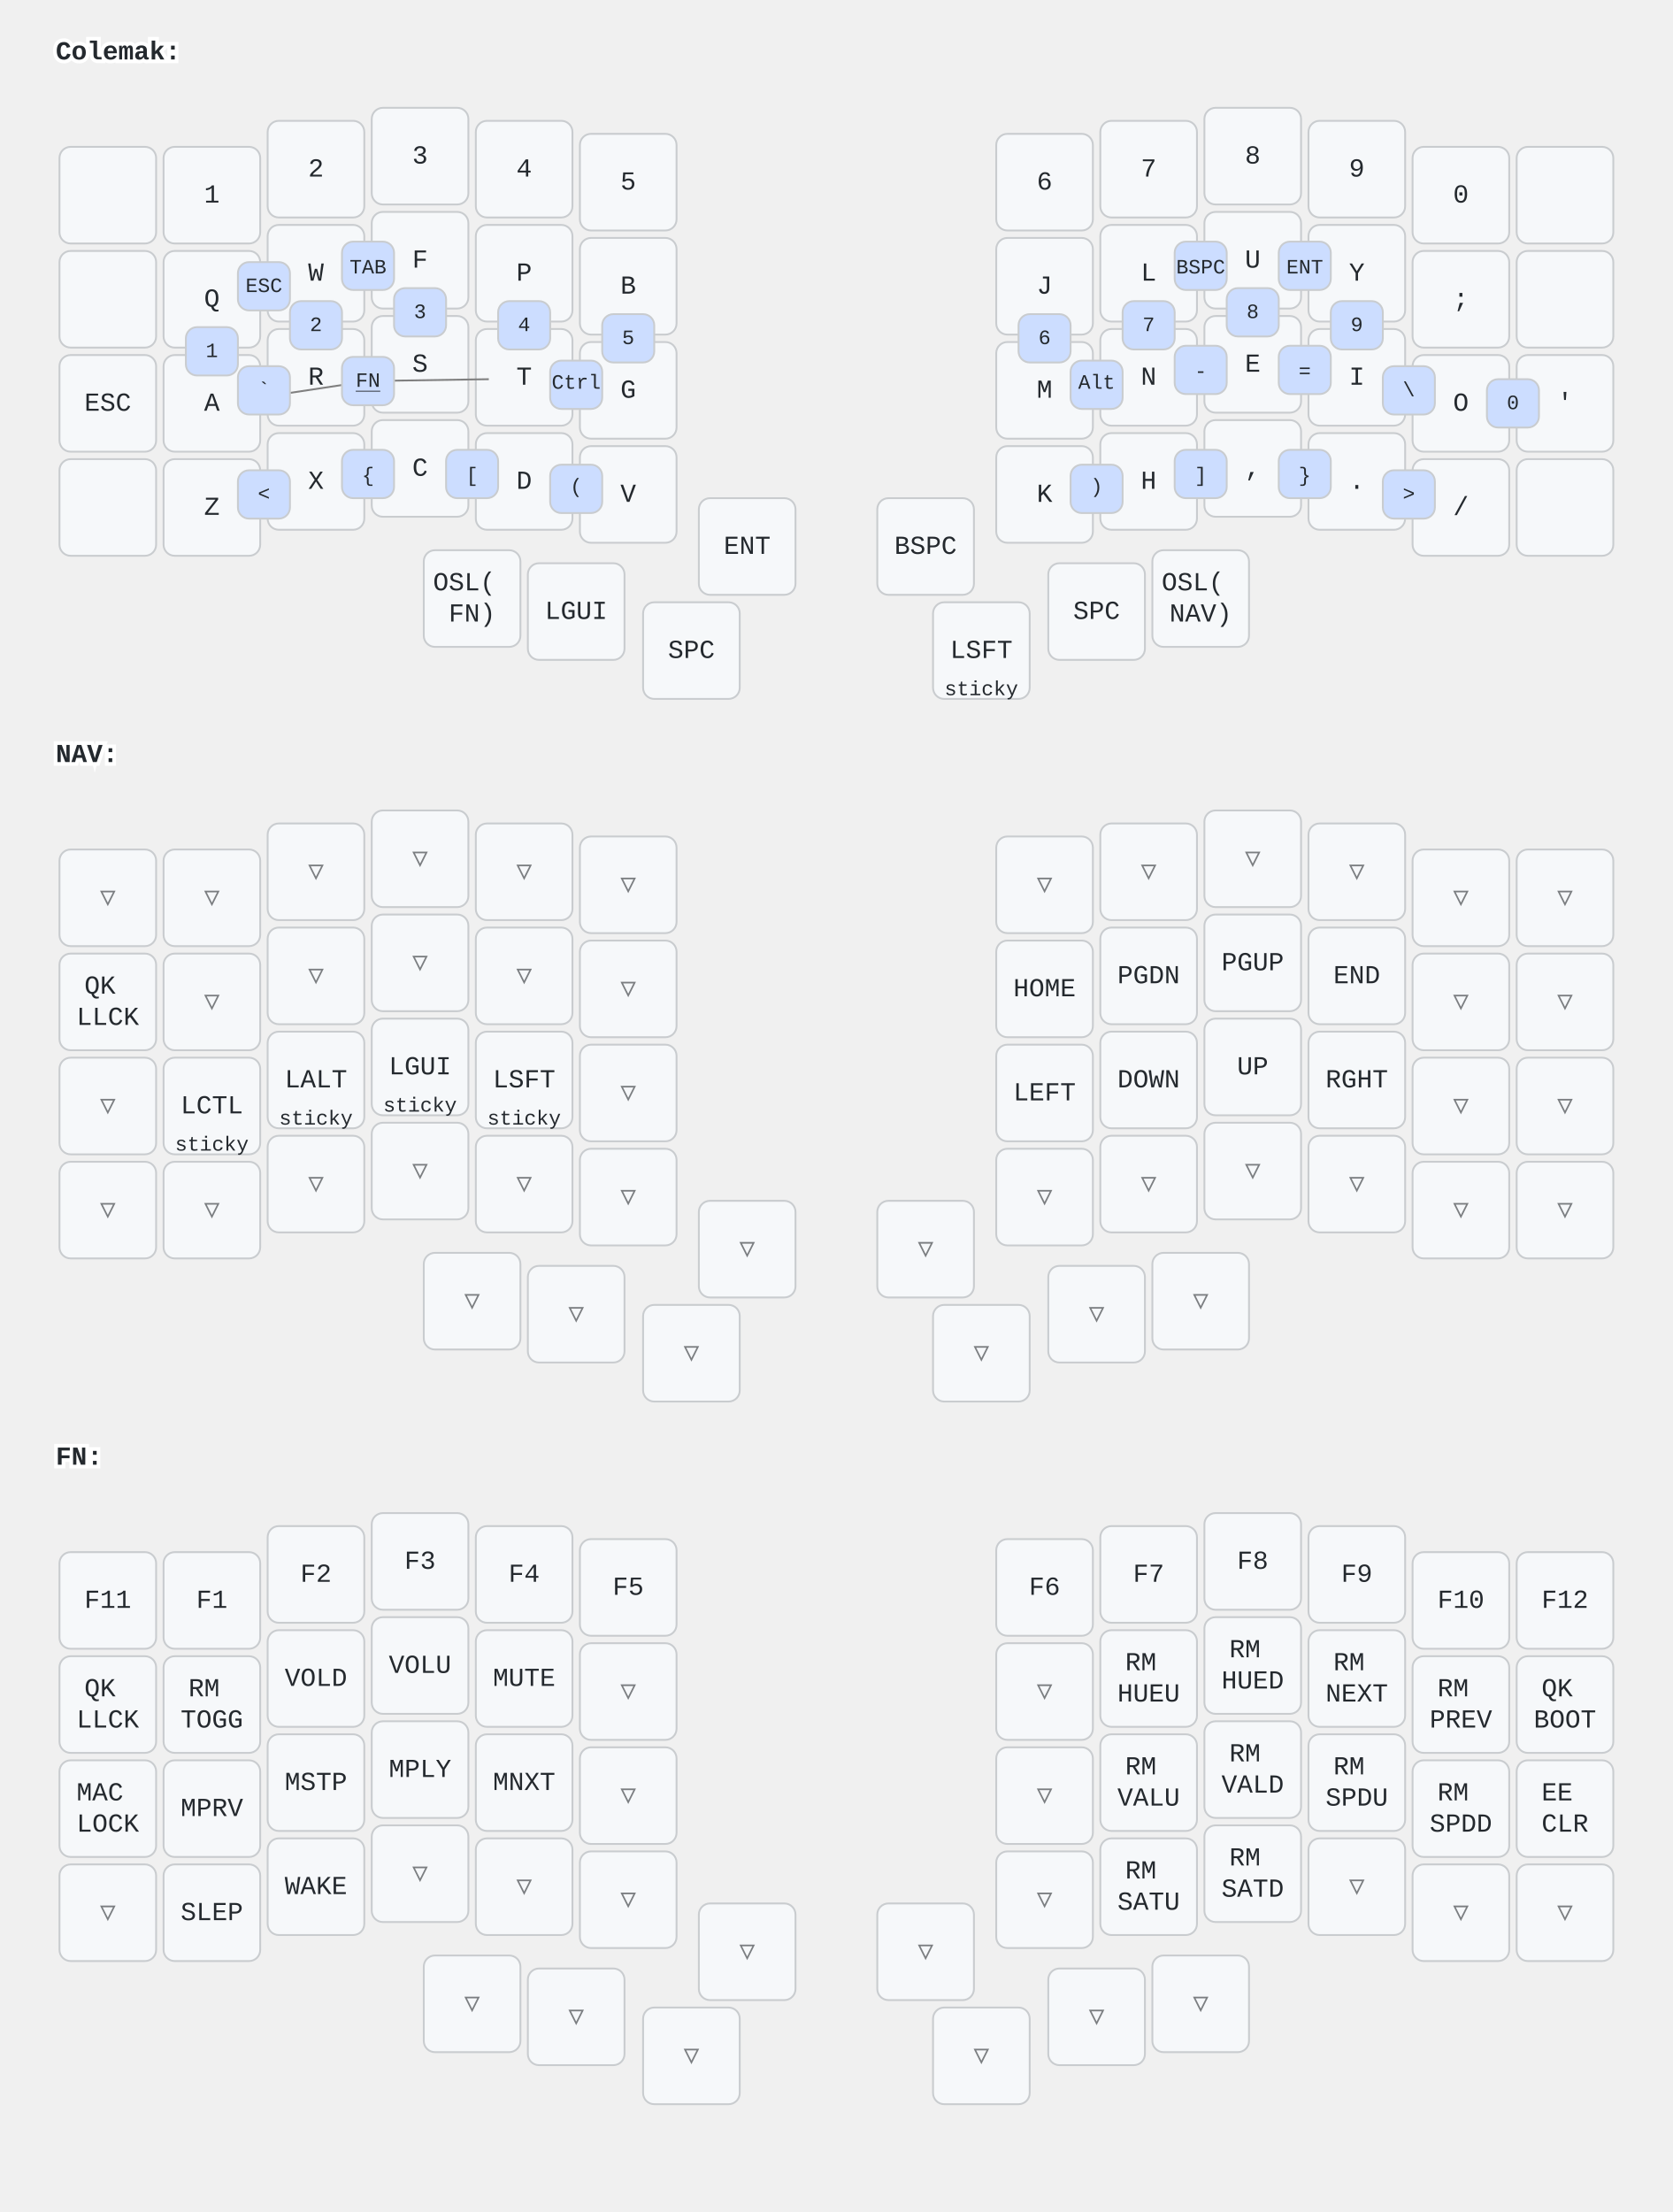
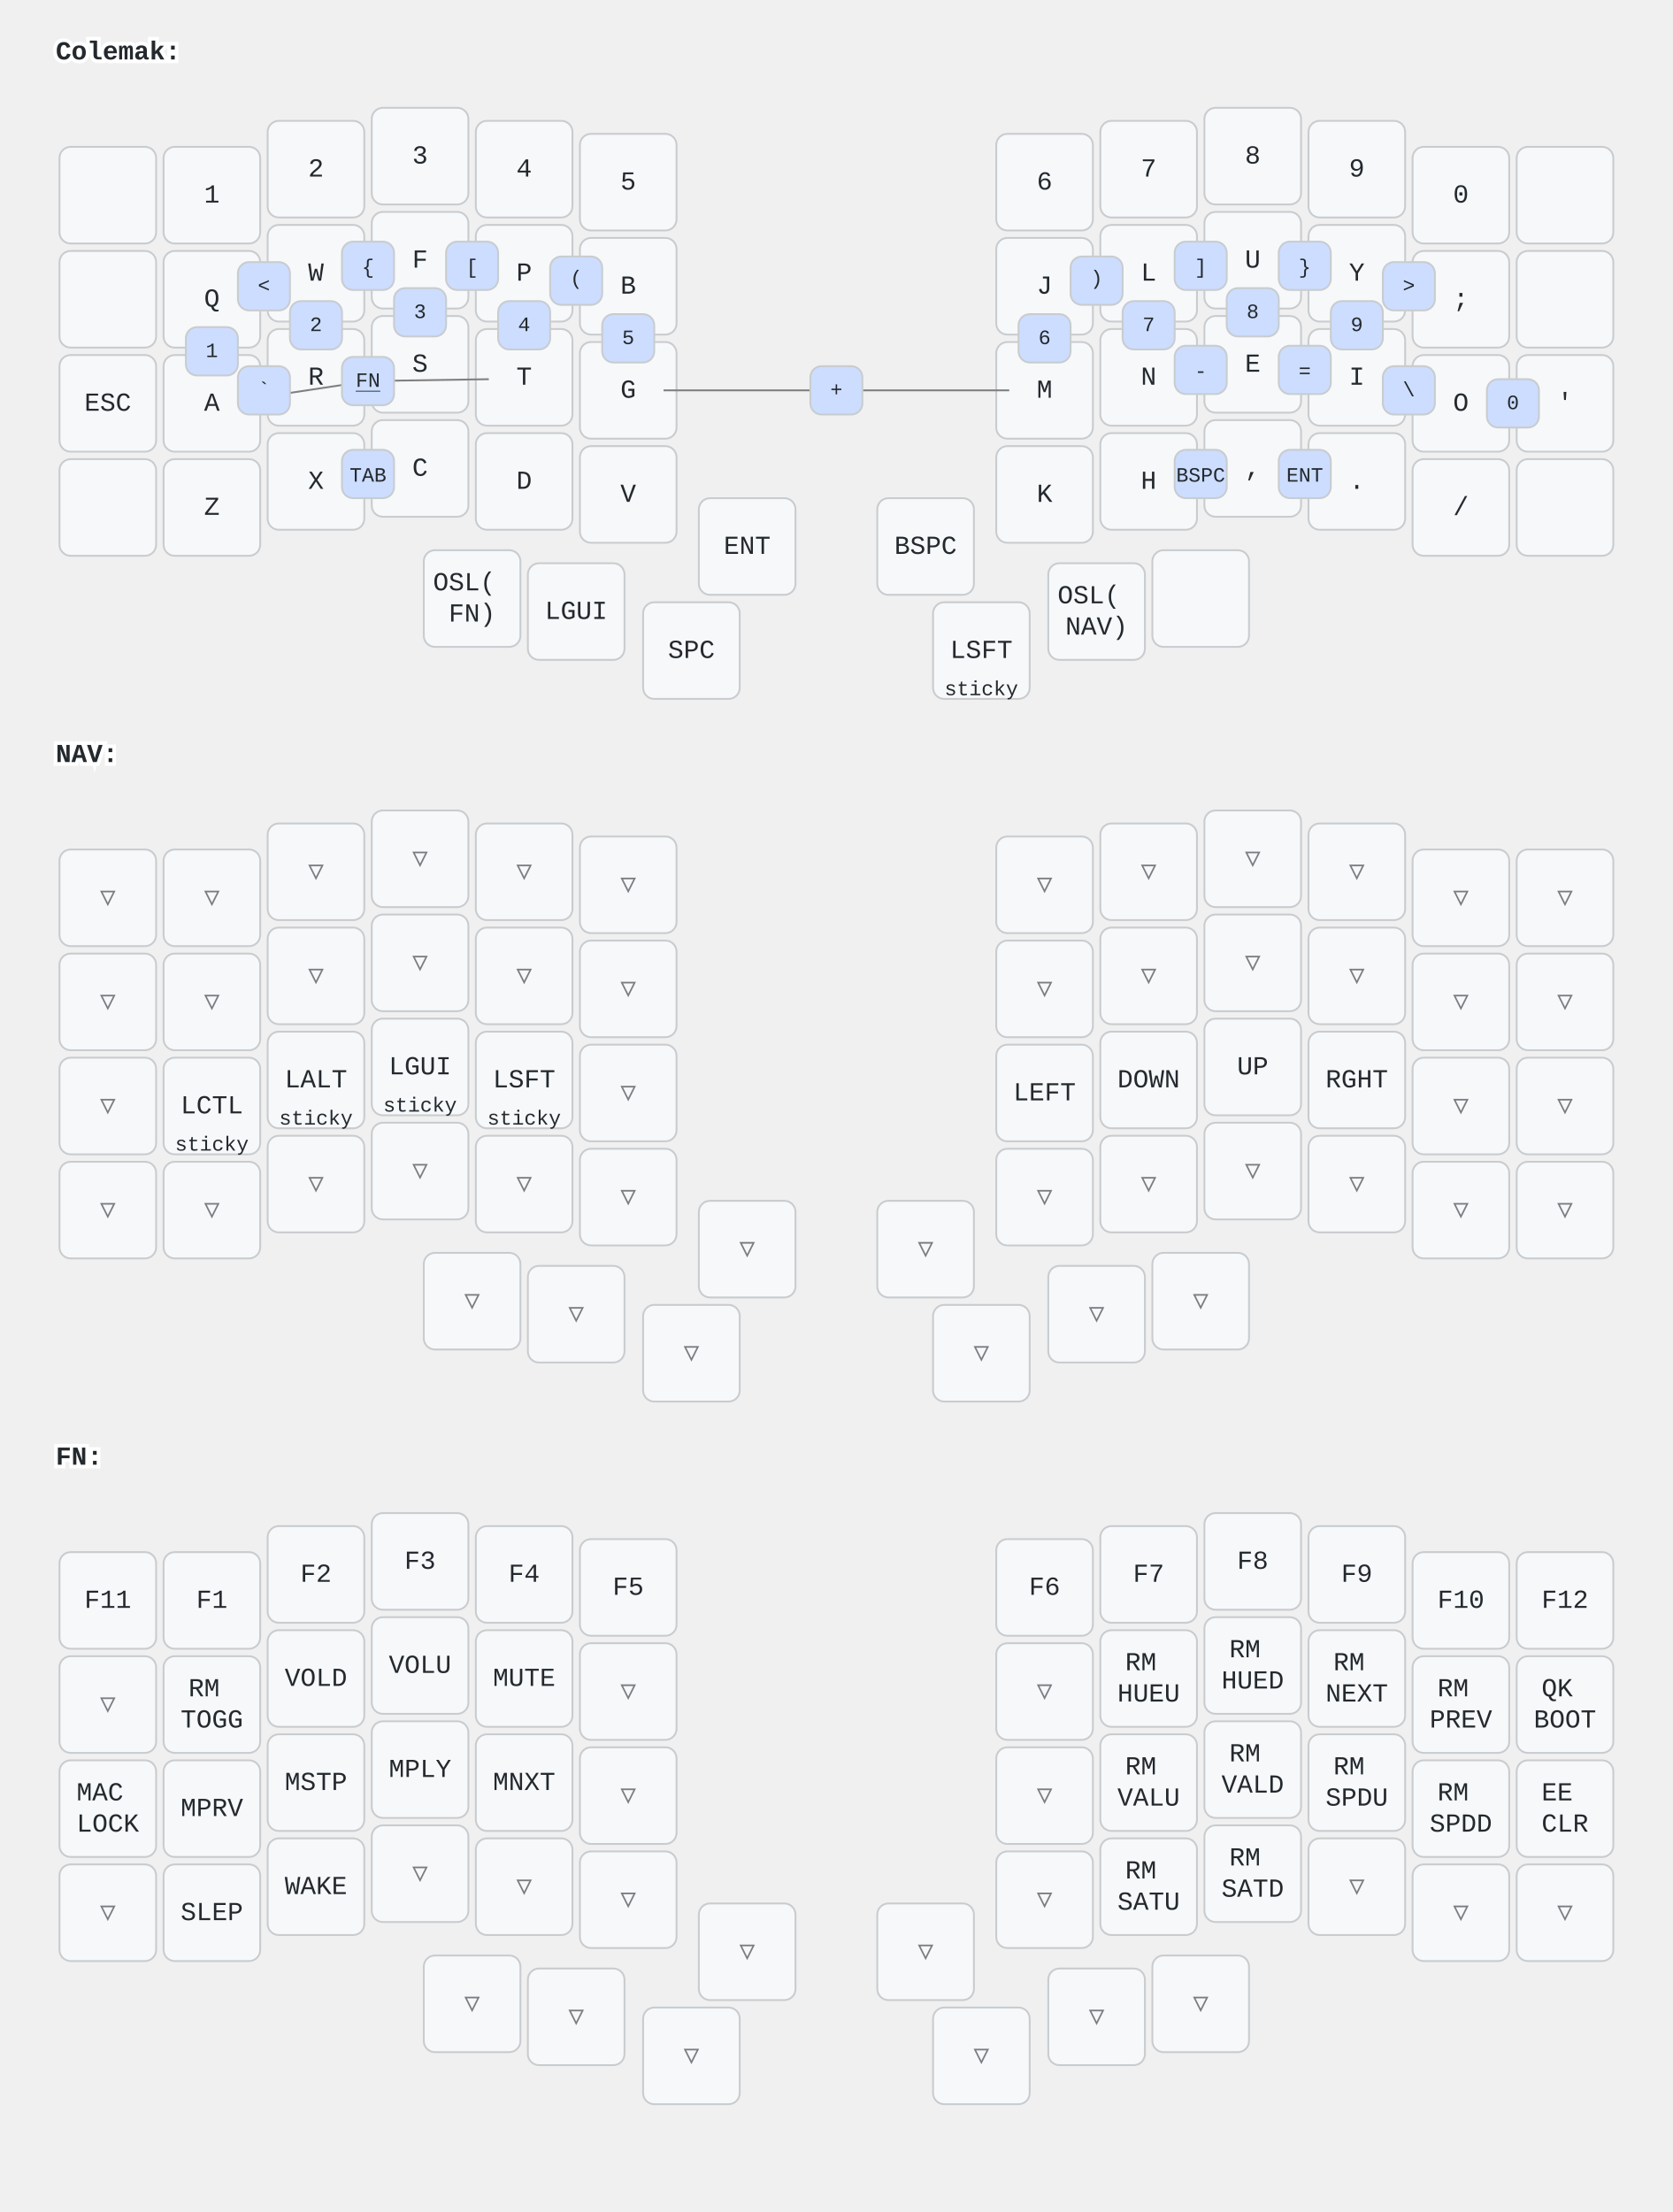
<svg xmlns="http://www.w3.org/2000/svg" width="900" height="1190" viewBox="0 0 900 1190" class="keymap">
  <style>/* inherit to force styles through use tags */
svg path {
    fill: inherit;
}

/* font and background color specifications */
svg.keymap {
    font-family: SFMono-Regular,Consolas,Liberation Mono,Menlo,monospace;
    font-size: 14px;
    font-kerning: normal;
    text-rendering: optimizeLegibility;
    fill: #24292e;
}

/* default key styling */
rect.key {
    fill: #f6f8fa;
}

rect.key, rect.combo {
    stroke: #c9cccf;
    stroke-width: 1;
}

/* default key side styling, only used is draw_key_sides is set */
rect.side {
    filter: brightness(90%);
}

/* color accent for combo boxes */
rect.combo, rect.combo-separate {
    fill: #cdf;
}

/* color accent for held keys */
rect.held, rect.combo.held {
    fill: #fdd;
}

/* color accent for ghost (optional) keys */
rect.ghost, rect.combo.ghost {
    stroke-dasharray: 4, 4;
    stroke-width: 2;
}

text {
    text-anchor: middle;
    dominant-baseline: middle;
}

/* styling for layer labels */
text.label {
    font-weight: bold;
    text-anchor: start;
    stroke: white;
    stroke-width: 4;
    paint-order: stroke;
}

/* styling for optional footer */
text.footer {
    text-anchor: end;
    dominant-baseline: auto;
    stroke: white;
    stroke-width: 4;
    paint-order: stroke;
}

/* styling for combo tap, and key non-tap label text */
text.combo, text.hold, text.shifted, text.left, text.right, text.tl, text.tr, text.bl, text.br {
    font-size: 11px;
}

text.hold, text.bl, text.br {
    text-anchor: middle;
    dominant-baseline: auto;
}

text.shifted, text.tl, text.tr {
    text-anchor: middle;
    dominant-baseline: hanging;
}

text.left, text.tl, text.bl {
    text-anchor: start;
}

text.right, text.tr, text.br {
    text-anchor: end;
}

text.layer-activator {
    text-decoration: underline;
}

/* styling for hold/shifted label text in combo box */
text.combo.hold, text.combo.shifted, text.combo.left, text.combo.right {
    font-size: 8px;
}

/* lighter symbol for transparent keys */
text.trans {
    fill: #7b7e81;
}

/* styling for combo dendrons */
path.combo {
    stroke-width: 1;
    stroke: gray;
    fill: none;
}

/* Start Tabler Icons Cleanup */
/* cannot use height/width with glyphs */
.icon-tabler &gt; path {
    fill: inherit;
    stroke: inherit;
    stroke-width: 2;
}
/* hide tabler's default box */
.icon-tabler &gt; path[stroke="none"][fill="none"] {
    visibility: hidden;
}
/* End Tabler Icons Cleanup */
</style>
  <g transform="translate(30, 0)" class="layer-Colemak">
    <text x="0" y="28" class="label" id="Colemak">Colemak:</text>
    <g transform="translate(0, 56)">
      <g transform="translate(28, 49)" class="key keypos-0">
        <rect rx="6" ry="6" x="-26" y="-26" width="52" height="52" class="key" />
      </g>
      <g transform="translate(84, 49)" class="key keypos-1">
        <rect rx="6" ry="6" x="-26" y="-26" width="52" height="52" class="key" />
        <text x="0" y="0" class="key tap">1</text>
      </g>
      <g transform="translate(140, 35)" class="key keypos-2">
        <rect rx="6" ry="6" x="-26" y="-26" width="52" height="52" class="key" />
        <text x="0" y="0" class="key tap">2</text>
      </g>
      <g transform="translate(196, 28)" class="key keypos-3">
        <rect rx="6" ry="6" x="-26" y="-26" width="52" height="52" class="key" />
        <text x="0" y="0" class="key tap">3</text>
      </g>
      <g transform="translate(252, 35)" class="key keypos-4">
        <rect rx="6" ry="6" x="-26" y="-26" width="52" height="52" class="key" />
        <text x="0" y="0" class="key tap">4</text>
      </g>
      <g transform="translate(308, 42)" class="key keypos-5">
        <rect rx="6" ry="6" x="-26" y="-26" width="52" height="52" class="key" />
        <text x="0" y="0" class="key tap">5</text>
      </g>
      <g transform="translate(532, 42)" class="key keypos-6">
        <rect rx="6" ry="6" x="-26" y="-26" width="52" height="52" class="key" />
        <text x="0" y="0" class="key tap">6</text>
      </g>
      <g transform="translate(588, 35)" class="key keypos-7">
        <rect rx="6" ry="6" x="-26" y="-26" width="52" height="52" class="key" />
        <text x="0" y="0" class="key tap">7</text>
      </g>
      <g transform="translate(644, 28)" class="key keypos-8">
        <rect rx="6" ry="6" x="-26" y="-26" width="52" height="52" class="key" />
        <text x="0" y="0" class="key tap">8</text>
      </g>
      <g transform="translate(700, 35)" class="key keypos-9">
        <rect rx="6" ry="6" x="-26" y="-26" width="52" height="52" class="key" />
        <text x="0" y="0" class="key tap">9</text>
      </g>
      <g transform="translate(756, 49)" class="key keypos-10">
        <rect rx="6" ry="6" x="-26" y="-26" width="52" height="52" class="key" />
        <text x="0" y="0" class="key tap">0</text>
      </g>
      <g transform="translate(812, 49)" class="key keypos-11">
        <rect rx="6" ry="6" x="-26" y="-26" width="52" height="52" class="key" />
      </g>
      <g transform="translate(28, 105)" class="key keypos-12">
        <rect rx="6" ry="6" x="-26" y="-26" width="52" height="52" class="key" />
      </g>
      <g transform="translate(84, 105)" class="key keypos-13">
        <rect rx="6" ry="6" x="-26" y="-26" width="52" height="52" class="key" />
        <text x="0" y="0" class="key tap">Q</text>
      </g>
      <g transform="translate(140, 91)" class="key keypos-14">
        <rect rx="6" ry="6" x="-26" y="-26" width="52" height="52" class="key" />
        <text x="0" y="0" class="key tap">W</text>
      </g>
      <g transform="translate(196, 84)" class="key keypos-15">
        <rect rx="6" ry="6" x="-26" y="-26" width="52" height="52" class="key" />
        <text x="0" y="0" class="key tap">F</text>
      </g>
      <g transform="translate(252, 91)" class="key keypos-16">
        <rect rx="6" ry="6" x="-26" y="-26" width="52" height="52" class="key" />
        <text x="0" y="0" class="key tap">P</text>
      </g>
      <g transform="translate(308, 98)" class="key keypos-17">
        <rect rx="6" ry="6" x="-26" y="-26" width="52" height="52" class="key" />
        <text x="0" y="0" class="key tap">B</text>
      </g>
      <g transform="translate(532, 98)" class="key keypos-18">
        <rect rx="6" ry="6" x="-26" y="-26" width="52" height="52" class="key" />
        <text x="0" y="0" class="key tap">J</text>
      </g>
      <g transform="translate(588, 91)" class="key keypos-19">
        <rect rx="6" ry="6" x="-26" y="-26" width="52" height="52" class="key" />
        <text x="0" y="0" class="key tap">L</text>
      </g>
      <g transform="translate(644, 84)" class="key keypos-20">
        <rect rx="6" ry="6" x="-26" y="-26" width="52" height="52" class="key" />
        <text x="0" y="0" class="key tap">U</text>
      </g>
      <g transform="translate(700, 91)" class="key keypos-21">
        <rect rx="6" ry="6" x="-26" y="-26" width="52" height="52" class="key" />
        <text x="0" y="0" class="key tap">Y</text>
      </g>
      <g transform="translate(756, 105)" class="key keypos-22">
        <rect rx="6" ry="6" x="-26" y="-26" width="52" height="52" class="key" />
        <text x="0" y="0" class="key tap">;</text>
      </g>
      <g transform="translate(812, 105)" class="key keypos-23">
        <rect rx="6" ry="6" x="-26" y="-26" width="52" height="52" class="key" />
      </g>
      <g transform="translate(28, 161)" class="key keypos-24">
        <rect rx="6" ry="6" x="-26" y="-26" width="52" height="52" class="key" />
        <text x="0" y="0" class="key tap">ESC</text>
      </g>
      <g transform="translate(84, 161)" class="key keypos-25">
        <rect rx="6" ry="6" x="-26" y="-26" width="52" height="52" class="key" />
        <text x="0" y="0" class="key tap">A</text>
      </g>
      <g transform="translate(140, 147)" class="key keypos-26">
        <rect rx="6" ry="6" x="-26" y="-26" width="52" height="52" class="key" />
        <text x="0" y="0" class="key tap">R</text>
      </g>
      <g transform="translate(196, 140)" class="key keypos-27">
        <rect rx="6" ry="6" x="-26" y="-26" width="52" height="52" class="key" />
        <text x="0" y="0" class="key tap">S</text>
      </g>
      <g transform="translate(252, 147)" class="key keypos-28">
        <rect rx="6" ry="6" x="-26" y="-26" width="52" height="52" class="key" />
        <text x="0" y="0" class="key tap">T</text>
      </g>
      <g transform="translate(308, 154)" class="key keypos-29">
        <rect rx="6" ry="6" x="-26" y="-26" width="52" height="52" class="key" />
        <text x="0" y="0" class="key tap">G</text>
      </g>
      <g transform="translate(532, 154)" class="key keypos-30">
        <rect rx="6" ry="6" x="-26" y="-26" width="52" height="52" class="key" />
        <text x="0" y="0" class="key tap">M</text>
      </g>
      <g transform="translate(588, 147)" class="key keypos-31">
        <rect rx="6" ry="6" x="-26" y="-26" width="52" height="52" class="key" />
        <text x="0" y="0" class="key tap">N</text>
      </g>
      <g transform="translate(644, 140)" class="key keypos-32">
        <rect rx="6" ry="6" x="-26" y="-26" width="52" height="52" class="key" />
        <text x="0" y="0" class="key tap">E</text>
      </g>
      <g transform="translate(700, 147)" class="key keypos-33">
        <rect rx="6" ry="6" x="-26" y="-26" width="52" height="52" class="key" />
        <text x="0" y="0" class="key tap">I</text>
      </g>
      <g transform="translate(756, 161)" class="key keypos-34">
        <rect rx="6" ry="6" x="-26" y="-26" width="52" height="52" class="key" />
        <text x="0" y="0" class="key tap">O</text>
      </g>
      <g transform="translate(812, 161)" class="key keypos-35">
        <rect rx="6" ry="6" x="-26" y="-26" width="52" height="52" class="key" />
        <text x="0" y="0" class="key tap">'</text>
      </g>
      <g transform="translate(28, 217)" class="key keypos-36">
        <rect rx="6" ry="6" x="-26" y="-26" width="52" height="52" class="key" />
      </g>
      <g transform="translate(84, 217)" class="key keypos-37">
        <rect rx="6" ry="6" x="-26" y="-26" width="52" height="52" class="key" />
        <text x="0" y="0" class="key tap">Z</text>
      </g>
      <g transform="translate(140, 203)" class="key keypos-38">
        <rect rx="6" ry="6" x="-26" y="-26" width="52" height="52" class="key" />
        <text x="0" y="0" class="key tap">X</text>
      </g>
      <g transform="translate(196, 196)" class="key keypos-39">
        <rect rx="6" ry="6" x="-26" y="-26" width="52" height="52" class="key" />
        <text x="0" y="0" class="key tap">C</text>
      </g>
      <g transform="translate(252, 203)" class="key keypos-40">
        <rect rx="6" ry="6" x="-26" y="-26" width="52" height="52" class="key" />
        <text x="0" y="0" class="key tap">D</text>
      </g>
      <g transform="translate(308, 210)" class="key keypos-41">
        <rect rx="6" ry="6" x="-26" y="-26" width="52" height="52" class="key" />
        <text x="0" y="0" class="key tap">V</text>
      </g>
      <g transform="translate(372, 238)" class="key keypos-42">
        <rect rx="6" ry="6" x="-26" y="-26" width="52" height="52" class="key" />
        <text x="0" y="0" class="key tap">ENT</text>
      </g>
      <g transform="translate(468, 238)" class="key keypos-43">
        <rect rx="6" ry="6" x="-26" y="-26" width="52" height="52" class="key" />
        <text x="0" y="0" class="key tap">BSPC</text>
      </g>
      <g transform="translate(532, 210)" class="key keypos-44">
        <rect rx="6" ry="6" x="-26" y="-26" width="52" height="52" class="key" />
        <text x="0" y="0" class="key tap">K</text>
      </g>
      <g transform="translate(588, 203)" class="key keypos-45">
        <rect rx="6" ry="6" x="-26" y="-26" width="52" height="52" class="key" />
        <text x="0" y="0" class="key tap">H</text>
      </g>
      <g transform="translate(644, 196)" class="key keypos-46">
        <rect rx="6" ry="6" x="-26" y="-26" width="52" height="52" class="key" />
        <text x="0" y="0" class="key tap">,</text>
      </g>
      <g transform="translate(700, 203)" class="key keypos-47">
        <rect rx="6" ry="6" x="-26" y="-26" width="52" height="52" class="key" />
        <text x="0" y="0" class="key tap">.</text>
      </g>
      <g transform="translate(756, 217)" class="key keypos-48">
        <rect rx="6" ry="6" x="-26" y="-26" width="52" height="52" class="key" />
        <text x="0" y="0" class="key tap">/</text>
      </g>
      <g transform="translate(812, 217)" class="key keypos-49">
        <rect rx="6" ry="6" x="-26" y="-26" width="52" height="52" class="key" />
      </g>
      <g transform="translate(224, 266)" class="key keypos-50">
        <rect rx="6" ry="6" x="-26" y="-26" width="52" height="52" class="key" />
        <text x="0" y="0" class="key tap">
          <tspan x="0" dy="-0.6em">OSL(</tspan>
          <tspan x="0" dy="1.2em">FN)</tspan>
        </text>
      </g>
      <g transform="translate(280, 273)" class="key keypos-51">
        <rect rx="6" ry="6" x="-26" y="-26" width="52" height="52" class="key" />
        <text x="0" y="0" class="key tap">LGUI</text>
      </g>
      <g transform="translate(342, 294)" class="key keypos-52">
        <rect rx="6" ry="6" x="-26" y="-26" width="52" height="52" class="key" />
        <text x="0" y="0" class="key tap">SPC</text>
      </g>
      <g transform="translate(498, 294)" class="key keypos-53">
        <rect rx="6" ry="6" x="-26" y="-26" width="52" height="52" class="key" />
        <text x="0" y="0" class="key tap">LSFT</text>
        <text x="0" y="24" class="key hold">sticky</text>
      </g>
      <g transform="translate(560, 273)" class="key keypos-54">
        <rect rx="6" ry="6" x="-26" y="-26" width="52" height="52" class="key" />
-         <text x="0" y="0" class="key tap">SPC</text>
-       </g>
-       <g transform="translate(616, 266)" class="key keypos-55">
-         <rect rx="6" ry="6" x="-26" y="-26" width="52" height="52" class="key" />
        <text x="0" y="0" class="key tap">
          <tspan x="0" dy="-0.6em">OSL(</tspan>
          <tspan x="0" dy="1.2em">NAV)</tspan>
        </text>
      </g>
+       <g transform="translate(616, 266)" class="key keypos-55">
+         <rect rx="6" ry="6" x="-26" y="-26" width="52" height="52" class="key" />
+       </g>
      <g class="combo combopos-0">
-         <rect rx="6" ry="6" x="154" y="74" width="28" height="26" class="combo" />
-         <text x="168" y="88" class="combo tap">TAB</text>
+         <rect rx="6" ry="6" x="602" y="186" width="28" height="26" class="combo" />
+         <text x="616" y="200" class="combo tap">BSPC</text>
      </g>
      <g class="combo combopos-1">
-         <rect rx="6" ry="6" x="658" y="74" width="28" height="26" class="combo" />
-         <text x="672" y="88" class="combo tap">ENT</text>
+         <rect rx="6" ry="6" x="658" y="186" width="28" height="26" class="combo" />
+         <text x="672" y="200" class="combo tap">ENT</text>
      </g>
      <g class="combo combopos-2">
-         <rect rx="6" ry="6" x="98" y="85" width="28" height="26" class="combo" />
-         <text x="112" y="98" class="combo tap">ESC</text>
+         <rect rx="6" ry="6" x="154" y="186" width="28" height="26" class="combo" />
+         <text x="168" y="200" class="combo tap">TAB</text>
      </g>
      <g class="combo combopos-3">
-         <rect rx="6" ry="6" x="602" y="74" width="28" height="26" class="combo" />
-         <text x="616" y="88" class="combo tap">BSPC</text>
-       </g>
-       <g class="combo combopos-4">
        <path d="M168,149 l-66,10" class="combo" />
        <path d="M168,149 l65,-1" class="combo" />
        <rect rx="6" ry="6" x="154" y="136" width="28" height="26" class="combo" />
        <a href="#FN">
          <text x="168" y="149" class="combo tap layer-activator">FN</text>
        </a>
      </g>
-       <g class="combo combopos-5">
-         <rect rx="6" ry="6" x="266" y="138" width="28" height="26" class="combo" />
-         <text x="280" y="150" class="combo tap">Ctrl</text>
-       </g>
-       <g class="combo combopos-6">
-         <rect rx="6" ry="6" x="546" y="138" width="28" height="26" class="combo" />
-         <text x="560" y="150" class="combo tap">Alt</text>
-       </g>
-       <g class="combo combopos-7">
+       <g class="combo combopos-4">
        <rect rx="6" ry="6" x="70" y="120" width="28" height="26" class="combo" />
        <text x="84" y="133" class="combo tap">1</text>
      </g>
-       <g class="combo combopos-8">
+       <g class="combo combopos-5">
        <rect rx="6" ry="6" x="126" y="106" width="28" height="26" class="combo" />
        <text x="140" y="119" class="combo tap">2</text>
      </g>
-       <g class="combo combopos-9">
+       <g class="combo combopos-6">
        <rect rx="6" ry="6" x="182" y="99" width="28" height="26" class="combo" />
        <text x="196" y="112" class="combo tap">3</text>
      </g>
-       <g class="combo combopos-10">
+       <g class="combo combopos-7">
        <rect rx="6" ry="6" x="238" y="106" width="28" height="26" class="combo" />
        <text x="252" y="119" class="combo tap">4</text>
      </g>
-       <g class="combo combopos-11">
+       <g class="combo combopos-8">
        <rect rx="6" ry="6" x="294" y="113" width="28" height="26" class="combo" />
        <text x="308" y="126" class="combo tap">5</text>
      </g>
-       <g class="combo combopos-12">
+       <g class="combo combopos-9">
        <rect rx="6" ry="6" x="518" y="113" width="28" height="26" class="combo" />
        <text x="532" y="126" class="combo tap">6</text>
      </g>
-       <g class="combo combopos-13">
+       <g class="combo combopos-10">
        <rect rx="6" ry="6" x="574" y="106" width="28" height="26" class="combo" />
        <text x="588" y="119" class="combo tap">7</text>
      </g>
-       <g class="combo combopos-14">
+       <g class="combo combopos-11">
        <rect rx="6" ry="6" x="630" y="99" width="28" height="26" class="combo" />
        <text x="644" y="112" class="combo tap">8</text>
      </g>
-       <g class="combo combopos-15">
+       <g class="combo combopos-12">
        <rect rx="6" ry="6" x="686" y="106" width="28" height="26" class="combo" />
        <text x="700" y="119" class="combo tap">9</text>
      </g>
-       <g class="combo combopos-16">
+       <g class="combo combopos-13">
        <rect rx="6" ry="6" x="770" y="148" width="28" height="26" class="combo" />
        <text x="784" y="161" class="combo tap">0</text>
      </g>
+       <g class="combo combopos-14">
+         <rect rx="6" ry="6" x="98" y="85" width="28" height="26" class="combo" />
+         <text x="112" y="98" class="combo tap">&lt;</text>
+       </g>
+       <g class="combo combopos-15">
+         <rect rx="6" ry="6" x="154" y="74" width="28" height="26" class="combo" />
+         <text x="168" y="88" class="combo tap">{</text>
+       </g>
+       <g class="combo combopos-16">
+         <rect rx="6" ry="6" x="210" y="74" width="28" height="26" class="combo" />
+         <text x="224" y="88" class="combo tap">[</text>
+       </g>
      <g class="combo combopos-17">
+         <rect rx="6" ry="6" x="266" y="82" width="28" height="26" class="combo" />
+         <text x="280" y="94" class="combo tap">(</text>
+       </g>
+       <g class="combo combopos-18">
+         <rect rx="6" ry="6" x="546" y="82" width="28" height="26" class="combo" />
+         <text x="560" y="94" class="combo tap">)</text>
+       </g>
+       <g class="combo combopos-19">
+         <rect rx="6" ry="6" x="602" y="74" width="28" height="26" class="combo" />
+         <text x="616" y="88" class="combo tap">]</text>
+       </g>
+       <g class="combo combopos-20">
+         <rect rx="6" ry="6" x="658" y="74" width="28" height="26" class="combo" />
+         <text x="672" y="88" class="combo tap">}</text>
+       </g>
+       <g class="combo combopos-21">
+         <rect rx="6" ry="6" x="714" y="85" width="28" height="26" class="combo" />
+         <text x="728" y="98" class="combo tap">&gt;</text>
+       </g>
+       <g class="combo combopos-22">
        <rect rx="6" ry="6" x="98" y="141" width="28" height="26" class="combo" />
        <text x="112" y="154" class="combo tap">`</text>
      </g>
-       <g class="combo combopos-18">
+       <g class="combo combopos-23">
+         <path d="M420,154 l-93,0" class="combo" />
+         <path d="M420,154 l93,0" class="combo" />
+         <rect rx="6" ry="6" x="406" y="141" width="28" height="26" class="combo" />
+         <text x="420" y="154" class="combo tap">+</text>
+       </g>
+       <g class="combo combopos-24">
        <rect rx="6" ry="6" x="602" y="130" width="28" height="26" class="combo" />
        <text x="616" y="144" class="combo tap">-</text>
      </g>
-       <g class="combo combopos-19">
+       <g class="combo combopos-25">
        <rect rx="6" ry="6" x="658" y="130" width="28" height="26" class="combo" />
        <text x="672" y="144" class="combo tap">=</text>
      </g>
-       <g class="combo combopos-20">
+       <g class="combo combopos-26">
        <rect rx="6" ry="6" x="714" y="141" width="28" height="26" class="combo" />
        <text x="728" y="154" class="combo tap">\</text>
-       </g>
-       <g class="combo combopos-21">
-         <rect rx="6" ry="6" x="98" y="197" width="28" height="26" class="combo" />
-         <text x="112" y="210" class="combo tap">&lt;</text>
-       </g>
-       <g class="combo combopos-22">
-         <rect rx="6" ry="6" x="154" y="186" width="28" height="26" class="combo" />
-         <text x="168" y="200" class="combo tap">{</text>
-       </g>
-       <g class="combo combopos-23">
-         <rect rx="6" ry="6" x="210" y="186" width="28" height="26" class="combo" />
-         <text x="224" y="200" class="combo tap">[</text>
-       </g>
-       <g class="combo combopos-24">
-         <rect rx="6" ry="6" x="266" y="194" width="28" height="26" class="combo" />
-         <text x="280" y="206" class="combo tap">(</text>
-       </g>
-       <g class="combo combopos-25">
-         <rect rx="6" ry="6" x="546" y="194" width="28" height="26" class="combo" />
-         <text x="560" y="206" class="combo tap">)</text>
-       </g>
-       <g class="combo combopos-26">
-         <rect rx="6" ry="6" x="602" y="186" width="28" height="26" class="combo" />
-         <text x="616" y="200" class="combo tap">]</text>
-       </g>
-       <g class="combo combopos-27">
-         <rect rx="6" ry="6" x="658" y="186" width="28" height="26" class="combo" />
-         <text x="672" y="200" class="combo tap">}</text>
-       </g>
-       <g class="combo combopos-28">
-         <rect rx="6" ry="6" x="714" y="197" width="28" height="26" class="combo" />
-         <text x="728" y="210" class="combo tap">&gt;</text>
      </g>
    </g>
  </g>
  <g transform="translate(30, 378)" class="layer-NAV">
    <text x="0" y="28" class="label" id="NAV">NAV:</text>
    <g transform="translate(0, 56)">
      <g transform="translate(28, 49)" class="key trans keypos-0">
        <rect rx="6" ry="6" x="-26" y="-26" width="52" height="52" class="key trans" />
        <text x="0" y="0" class="key trans tap">▽</text>
      </g>
      <g transform="translate(84, 49)" class="key trans keypos-1">
        <rect rx="6" ry="6" x="-26" y="-26" width="52" height="52" class="key trans" />
        <text x="0" y="0" class="key trans tap">▽</text>
      </g>
      <g transform="translate(140, 35)" class="key trans keypos-2">
        <rect rx="6" ry="6" x="-26" y="-26" width="52" height="52" class="key trans" />
        <text x="0" y="0" class="key trans tap">▽</text>
      </g>
      <g transform="translate(196, 28)" class="key trans keypos-3">
        <rect rx="6" ry="6" x="-26" y="-26" width="52" height="52" class="key trans" />
        <text x="0" y="0" class="key trans tap">▽</text>
      </g>
      <g transform="translate(252, 35)" class="key trans keypos-4">
        <rect rx="6" ry="6" x="-26" y="-26" width="52" height="52" class="key trans" />
        <text x="0" y="0" class="key trans tap">▽</text>
      </g>
      <g transform="translate(308, 42)" class="key trans keypos-5">
        <rect rx="6" ry="6" x="-26" y="-26" width="52" height="52" class="key trans" />
        <text x="0" y="0" class="key trans tap">▽</text>
      </g>
      <g transform="translate(532, 42)" class="key trans keypos-6">
        <rect rx="6" ry="6" x="-26" y="-26" width="52" height="52" class="key trans" />
        <text x="0" y="0" class="key trans tap">▽</text>
      </g>
      <g transform="translate(588, 35)" class="key trans keypos-7">
        <rect rx="6" ry="6" x="-26" y="-26" width="52" height="52" class="key trans" />
        <text x="0" y="0" class="key trans tap">▽</text>
      </g>
      <g transform="translate(644, 28)" class="key trans keypos-8">
        <rect rx="6" ry="6" x="-26" y="-26" width="52" height="52" class="key trans" />
        <text x="0" y="0" class="key trans tap">▽</text>
      </g>
      <g transform="translate(700, 35)" class="key trans keypos-9">
        <rect rx="6" ry="6" x="-26" y="-26" width="52" height="52" class="key trans" />
        <text x="0" y="0" class="key trans tap">▽</text>
      </g>
      <g transform="translate(756, 49)" class="key trans keypos-10">
        <rect rx="6" ry="6" x="-26" y="-26" width="52" height="52" class="key trans" />
        <text x="0" y="0" class="key trans tap">▽</text>
      </g>
      <g transform="translate(812, 49)" class="key trans keypos-11">
        <rect rx="6" ry="6" x="-26" y="-26" width="52" height="52" class="key trans" />
        <text x="0" y="0" class="key trans tap">▽</text>
      </g>
-       <g transform="translate(28, 105)" class="key keypos-12">
-         <rect rx="6" ry="6" x="-26" y="-26" width="52" height="52" class="key" />
-         <text x="0" y="0" class="key tap">
-           <tspan x="0" dy="-0.6em">QK</tspan>
-           <tspan x="0" dy="1.2em">LLCK</tspan>
-         </text>
+       <g transform="translate(28, 105)" class="key trans keypos-12">
+         <rect rx="6" ry="6" x="-26" y="-26" width="52" height="52" class="key trans" />
+         <text x="0" y="0" class="key trans tap">▽</text>
      </g>
      <g transform="translate(84, 105)" class="key trans keypos-13">
        <rect rx="6" ry="6" x="-26" y="-26" width="52" height="52" class="key trans" />
        <text x="0" y="0" class="key trans tap">▽</text>
      </g>
      <g transform="translate(140, 91)" class="key trans keypos-14">
        <rect rx="6" ry="6" x="-26" y="-26" width="52" height="52" class="key trans" />
        <text x="0" y="0" class="key trans tap">▽</text>
      </g>
      <g transform="translate(196, 84)" class="key trans keypos-15">
        <rect rx="6" ry="6" x="-26" y="-26" width="52" height="52" class="key trans" />
        <text x="0" y="0" class="key trans tap">▽</text>
      </g>
      <g transform="translate(252, 91)" class="key trans keypos-16">
        <rect rx="6" ry="6" x="-26" y="-26" width="52" height="52" class="key trans" />
        <text x="0" y="0" class="key trans tap">▽</text>
      </g>
      <g transform="translate(308, 98)" class="key trans keypos-17">
        <rect rx="6" ry="6" x="-26" y="-26" width="52" height="52" class="key trans" />
        <text x="0" y="0" class="key trans tap">▽</text>
      </g>
-       <g transform="translate(532, 98)" class="key keypos-18">
-         <rect rx="6" ry="6" x="-26" y="-26" width="52" height="52" class="key" />
-         <text x="0" y="0" class="key tap">HOME</text>
-       </g>
-       <g transform="translate(588, 91)" class="key keypos-19">
-         <rect rx="6" ry="6" x="-26" y="-26" width="52" height="52" class="key" />
-         <text x="0" y="0" class="key tap">PGDN</text>
-       </g>
-       <g transform="translate(644, 84)" class="key keypos-20">
-         <rect rx="6" ry="6" x="-26" y="-26" width="52" height="52" class="key" />
-         <text x="0" y="0" class="key tap">PGUP</text>
-       </g>
-       <g transform="translate(700, 91)" class="key keypos-21">
-         <rect rx="6" ry="6" x="-26" y="-26" width="52" height="52" class="key" />
-         <text x="0" y="0" class="key tap">END</text>
+       <g transform="translate(532, 98)" class="key trans keypos-18">
+         <rect rx="6" ry="6" x="-26" y="-26" width="52" height="52" class="key trans" />
+         <text x="0" y="0" class="key trans tap">▽</text>
+       </g>
+       <g transform="translate(588, 91)" class="key trans keypos-19">
+         <rect rx="6" ry="6" x="-26" y="-26" width="52" height="52" class="key trans" />
+         <text x="0" y="0" class="key trans tap">▽</text>
+       </g>
+       <g transform="translate(644, 84)" class="key trans keypos-20">
+         <rect rx="6" ry="6" x="-26" y="-26" width="52" height="52" class="key trans" />
+         <text x="0" y="0" class="key trans tap">▽</text>
+       </g>
+       <g transform="translate(700, 91)" class="key trans keypos-21">
+         <rect rx="6" ry="6" x="-26" y="-26" width="52" height="52" class="key trans" />
+         <text x="0" y="0" class="key trans tap">▽</text>
      </g>
      <g transform="translate(756, 105)" class="key trans keypos-22">
        <rect rx="6" ry="6" x="-26" y="-26" width="52" height="52" class="key trans" />
        <text x="0" y="0" class="key trans tap">▽</text>
      </g>
      <g transform="translate(812, 105)" class="key trans keypos-23">
        <rect rx="6" ry="6" x="-26" y="-26" width="52" height="52" class="key trans" />
        <text x="0" y="0" class="key trans tap">▽</text>
      </g>
      <g transform="translate(28, 161)" class="key trans keypos-24">
        <rect rx="6" ry="6" x="-26" y="-26" width="52" height="52" class="key trans" />
        <text x="0" y="0" class="key trans tap">▽</text>
      </g>
      <g transform="translate(84, 161)" class="key keypos-25">
        <rect rx="6" ry="6" x="-26" y="-26" width="52" height="52" class="key" />
        <text x="0" y="0" class="key tap">LCTL</text>
        <text x="0" y="24" class="key hold">sticky</text>
      </g>
      <g transform="translate(140, 147)" class="key keypos-26">
        <rect rx="6" ry="6" x="-26" y="-26" width="52" height="52" class="key" />
        <text x="0" y="0" class="key tap">LALT</text>
        <text x="0" y="24" class="key hold">sticky</text>
      </g>
      <g transform="translate(196, 140)" class="key keypos-27">
        <rect rx="6" ry="6" x="-26" y="-26" width="52" height="52" class="key" />
        <text x="0" y="0" class="key tap">LGUI</text>
        <text x="0" y="24" class="key hold">sticky</text>
      </g>
      <g transform="translate(252, 147)" class="key keypos-28">
        <rect rx="6" ry="6" x="-26" y="-26" width="52" height="52" class="key" />
        <text x="0" y="0" class="key tap">LSFT</text>
        <text x="0" y="24" class="key hold">sticky</text>
      </g>
      <g transform="translate(308, 154)" class="key trans keypos-29">
        <rect rx="6" ry="6" x="-26" y="-26" width="52" height="52" class="key trans" />
        <text x="0" y="0" class="key trans tap">▽</text>
      </g>
      <g transform="translate(532, 154)" class="key keypos-30">
        <rect rx="6" ry="6" x="-26" y="-26" width="52" height="52" class="key" />
        <text x="0" y="0" class="key tap">LEFT</text>
      </g>
      <g transform="translate(588, 147)" class="key keypos-31">
        <rect rx="6" ry="6" x="-26" y="-26" width="52" height="52" class="key" />
        <text x="0" y="0" class="key tap">DOWN</text>
      </g>
      <g transform="translate(644, 140)" class="key keypos-32">
        <rect rx="6" ry="6" x="-26" y="-26" width="52" height="52" class="key" />
        <text x="0" y="0" class="key tap">UP</text>
      </g>
      <g transform="translate(700, 147)" class="key keypos-33">
        <rect rx="6" ry="6" x="-26" y="-26" width="52" height="52" class="key" />
        <text x="0" y="0" class="key tap">RGHT</text>
      </g>
      <g transform="translate(756, 161)" class="key trans keypos-34">
        <rect rx="6" ry="6" x="-26" y="-26" width="52" height="52" class="key trans" />
        <text x="0" y="0" class="key trans tap">▽</text>
      </g>
      <g transform="translate(812, 161)" class="key trans keypos-35">
        <rect rx="6" ry="6" x="-26" y="-26" width="52" height="52" class="key trans" />
        <text x="0" y="0" class="key trans tap">▽</text>
      </g>
      <g transform="translate(28, 217)" class="key trans keypos-36">
        <rect rx="6" ry="6" x="-26" y="-26" width="52" height="52" class="key trans" />
        <text x="0" y="0" class="key trans tap">▽</text>
      </g>
      <g transform="translate(84, 217)" class="key trans keypos-37">
        <rect rx="6" ry="6" x="-26" y="-26" width="52" height="52" class="key trans" />
        <text x="0" y="0" class="key trans tap">▽</text>
      </g>
      <g transform="translate(140, 203)" class="key trans keypos-38">
        <rect rx="6" ry="6" x="-26" y="-26" width="52" height="52" class="key trans" />
        <text x="0" y="0" class="key trans tap">▽</text>
      </g>
      <g transform="translate(196, 196)" class="key trans keypos-39">
        <rect rx="6" ry="6" x="-26" y="-26" width="52" height="52" class="key trans" />
        <text x="0" y="0" class="key trans tap">▽</text>
      </g>
      <g transform="translate(252, 203)" class="key trans keypos-40">
        <rect rx="6" ry="6" x="-26" y="-26" width="52" height="52" class="key trans" />
        <text x="0" y="0" class="key trans tap">▽</text>
      </g>
      <g transform="translate(308, 210)" class="key trans keypos-41">
        <rect rx="6" ry="6" x="-26" y="-26" width="52" height="52" class="key trans" />
        <text x="0" y="0" class="key trans tap">▽</text>
      </g>
      <g transform="translate(372, 238)" class="key trans keypos-42">
        <rect rx="6" ry="6" x="-26" y="-26" width="52" height="52" class="key trans" />
        <text x="0" y="0" class="key trans tap">▽</text>
      </g>
      <g transform="translate(468, 238)" class="key trans keypos-43">
        <rect rx="6" ry="6" x="-26" y="-26" width="52" height="52" class="key trans" />
        <text x="0" y="0" class="key trans tap">▽</text>
      </g>
      <g transform="translate(532, 210)" class="key trans keypos-44">
        <rect rx="6" ry="6" x="-26" y="-26" width="52" height="52" class="key trans" />
        <text x="0" y="0" class="key trans tap">▽</text>
      </g>
      <g transform="translate(588, 203)" class="key trans keypos-45">
        <rect rx="6" ry="6" x="-26" y="-26" width="52" height="52" class="key trans" />
        <text x="0" y="0" class="key trans tap">▽</text>
      </g>
      <g transform="translate(644, 196)" class="key trans keypos-46">
        <rect rx="6" ry="6" x="-26" y="-26" width="52" height="52" class="key trans" />
        <text x="0" y="0" class="key trans tap">▽</text>
      </g>
      <g transform="translate(700, 203)" class="key trans keypos-47">
        <rect rx="6" ry="6" x="-26" y="-26" width="52" height="52" class="key trans" />
        <text x="0" y="0" class="key trans tap">▽</text>
      </g>
      <g transform="translate(756, 217)" class="key trans keypos-48">
        <rect rx="6" ry="6" x="-26" y="-26" width="52" height="52" class="key trans" />
        <text x="0" y="0" class="key trans tap">▽</text>
      </g>
      <g transform="translate(812, 217)" class="key trans keypos-49">
        <rect rx="6" ry="6" x="-26" y="-26" width="52" height="52" class="key trans" />
        <text x="0" y="0" class="key trans tap">▽</text>
      </g>
      <g transform="translate(224, 266)" class="key trans keypos-50">
        <rect rx="6" ry="6" x="-26" y="-26" width="52" height="52" class="key trans" />
        <text x="0" y="0" class="key trans tap">▽</text>
      </g>
      <g transform="translate(280, 273)" class="key trans keypos-51">
        <rect rx="6" ry="6" x="-26" y="-26" width="52" height="52" class="key trans" />
        <text x="0" y="0" class="key trans tap">▽</text>
      </g>
      <g transform="translate(342, 294)" class="key trans keypos-52">
        <rect rx="6" ry="6" x="-26" y="-26" width="52" height="52" class="key trans" />
        <text x="0" y="0" class="key trans tap">▽</text>
      </g>
      <g transform="translate(498, 294)" class="key trans keypos-53">
        <rect rx="6" ry="6" x="-26" y="-26" width="52" height="52" class="key trans" />
        <text x="0" y="0" class="key trans tap">▽</text>
      </g>
      <g transform="translate(560, 273)" class="key trans keypos-54">
        <rect rx="6" ry="6" x="-26" y="-26" width="52" height="52" class="key trans" />
        <text x="0" y="0" class="key trans tap">▽</text>
      </g>
      <g transform="translate(616, 266)" class="key trans keypos-55">
        <rect rx="6" ry="6" x="-26" y="-26" width="52" height="52" class="key trans" />
        <text x="0" y="0" class="key trans tap">▽</text>
      </g>
    </g>
  </g>
  <g transform="translate(30, 756)" class="layer-FN">
    <text x="0" y="28" class="label" id="FN">FN:</text>
    <g transform="translate(0, 56)">
      <g transform="translate(28, 49)" class="key keypos-0">
        <rect rx="6" ry="6" x="-26" y="-26" width="52" height="52" class="key" />
        <text x="0" y="0" class="key tap">F11</text>
      </g>
      <g transform="translate(84, 49)" class="key keypos-1">
        <rect rx="6" ry="6" x="-26" y="-26" width="52" height="52" class="key" />
        <text x="0" y="0" class="key tap">F1</text>
      </g>
      <g transform="translate(140, 35)" class="key keypos-2">
        <rect rx="6" ry="6" x="-26" y="-26" width="52" height="52" class="key" />
        <text x="0" y="0" class="key tap">F2</text>
      </g>
      <g transform="translate(196, 28)" class="key keypos-3">
        <rect rx="6" ry="6" x="-26" y="-26" width="52" height="52" class="key" />
        <text x="0" y="0" class="key tap">F3</text>
      </g>
      <g transform="translate(252, 35)" class="key keypos-4">
        <rect rx="6" ry="6" x="-26" y="-26" width="52" height="52" class="key" />
        <text x="0" y="0" class="key tap">F4</text>
      </g>
      <g transform="translate(308, 42)" class="key keypos-5">
        <rect rx="6" ry="6" x="-26" y="-26" width="52" height="52" class="key" />
        <text x="0" y="0" class="key tap">F5</text>
      </g>
      <g transform="translate(532, 42)" class="key keypos-6">
        <rect rx="6" ry="6" x="-26" y="-26" width="52" height="52" class="key" />
        <text x="0" y="0" class="key tap">F6</text>
      </g>
      <g transform="translate(588, 35)" class="key keypos-7">
        <rect rx="6" ry="6" x="-26" y="-26" width="52" height="52" class="key" />
        <text x="0" y="0" class="key tap">F7</text>
      </g>
      <g transform="translate(644, 28)" class="key keypos-8">
        <rect rx="6" ry="6" x="-26" y="-26" width="52" height="52" class="key" />
        <text x="0" y="0" class="key tap">F8</text>
      </g>
      <g transform="translate(700, 35)" class="key keypos-9">
        <rect rx="6" ry="6" x="-26" y="-26" width="52" height="52" class="key" />
        <text x="0" y="0" class="key tap">F9</text>
      </g>
      <g transform="translate(756, 49)" class="key keypos-10">
        <rect rx="6" ry="6" x="-26" y="-26" width="52" height="52" class="key" />
        <text x="0" y="0" class="key tap">F10</text>
      </g>
      <g transform="translate(812, 49)" class="key keypos-11">
        <rect rx="6" ry="6" x="-26" y="-26" width="52" height="52" class="key" />
        <text x="0" y="0" class="key tap">F12</text>
      </g>
-       <g transform="translate(28, 105)" class="key keypos-12">
-         <rect rx="6" ry="6" x="-26" y="-26" width="52" height="52" class="key" />
-         <text x="0" y="0" class="key tap">
-           <tspan x="0" dy="-0.6em">QK</tspan>
-           <tspan x="0" dy="1.2em">LLCK</tspan>
-         </text>
+       <g transform="translate(28, 105)" class="key trans keypos-12">
+         <rect rx="6" ry="6" x="-26" y="-26" width="52" height="52" class="key trans" />
+         <text x="0" y="0" class="key trans tap">▽</text>
      </g>
      <g transform="translate(84, 105)" class="key keypos-13">
        <rect rx="6" ry="6" x="-26" y="-26" width="52" height="52" class="key" />
        <text x="0" y="0" class="key tap">
          <tspan x="0" dy="-0.6em">RM</tspan>
          <tspan x="0" dy="1.2em">TOGG</tspan>
        </text>
      </g>
      <g transform="translate(140, 91)" class="key keypos-14">
        <rect rx="6" ry="6" x="-26" y="-26" width="52" height="52" class="key" />
        <text x="0" y="0" class="key tap">VOLD</text>
      </g>
      <g transform="translate(196, 84)" class="key keypos-15">
        <rect rx="6" ry="6" x="-26" y="-26" width="52" height="52" class="key" />
        <text x="0" y="0" class="key tap">VOLU</text>
      </g>
      <g transform="translate(252, 91)" class="key keypos-16">
        <rect rx="6" ry="6" x="-26" y="-26" width="52" height="52" class="key" />
        <text x="0" y="0" class="key tap">MUTE</text>
      </g>
      <g transform="translate(308, 98)" class="key trans keypos-17">
        <rect rx="6" ry="6" x="-26" y="-26" width="52" height="52" class="key trans" />
        <text x="0" y="0" class="key trans tap">▽</text>
      </g>
      <g transform="translate(532, 98)" class="key trans keypos-18">
        <rect rx="6" ry="6" x="-26" y="-26" width="52" height="52" class="key trans" />
        <text x="0" y="0" class="key trans tap">▽</text>
      </g>
      <g transform="translate(588, 91)" class="key keypos-19">
        <rect rx="6" ry="6" x="-26" y="-26" width="52" height="52" class="key" />
        <text x="0" y="0" class="key tap">
          <tspan x="0" dy="-0.6em">RM</tspan>
          <tspan x="0" dy="1.2em">HUEU</tspan>
        </text>
      </g>
      <g transform="translate(644, 84)" class="key keypos-20">
        <rect rx="6" ry="6" x="-26" y="-26" width="52" height="52" class="key" />
        <text x="0" y="0" class="key tap">
          <tspan x="0" dy="-0.6em">RM</tspan>
          <tspan x="0" dy="1.2em">HUED</tspan>
        </text>
      </g>
      <g transform="translate(700, 91)" class="key keypos-21">
        <rect rx="6" ry="6" x="-26" y="-26" width="52" height="52" class="key" />
        <text x="0" y="0" class="key tap">
          <tspan x="0" dy="-0.6em">RM</tspan>
          <tspan x="0" dy="1.2em">NEXT</tspan>
        </text>
      </g>
      <g transform="translate(756, 105)" class="key keypos-22">
        <rect rx="6" ry="6" x="-26" y="-26" width="52" height="52" class="key" />
        <text x="0" y="0" class="key tap">
          <tspan x="0" dy="-0.6em">RM</tspan>
          <tspan x="0" dy="1.2em">PREV</tspan>
        </text>
      </g>
      <g transform="translate(812, 105)" class="key keypos-23">
        <rect rx="6" ry="6" x="-26" y="-26" width="52" height="52" class="key" />
        <text x="0" y="0" class="key tap">
          <tspan x="0" dy="-0.6em">QK</tspan>
          <tspan x="0" dy="1.2em">BOOT</tspan>
        </text>
      </g>
      <g transform="translate(28, 161)" class="key keypos-24">
        <rect rx="6" ry="6" x="-26" y="-26" width="52" height="52" class="key" />
        <text x="0" y="0" class="key tap">
          <tspan x="0" dy="-0.6em">MAC</tspan>
          <tspan x="0" dy="1.2em">LOCK</tspan>
        </text>
      </g>
      <g transform="translate(84, 161)" class="key keypos-25">
        <rect rx="6" ry="6" x="-26" y="-26" width="52" height="52" class="key" />
        <text x="0" y="0" class="key tap">MPRV</text>
      </g>
      <g transform="translate(140, 147)" class="key keypos-26">
        <rect rx="6" ry="6" x="-26" y="-26" width="52" height="52" class="key" />
        <text x="0" y="0" class="key tap">MSTP</text>
      </g>
      <g transform="translate(196, 140)" class="key keypos-27">
        <rect rx="6" ry="6" x="-26" y="-26" width="52" height="52" class="key" />
        <text x="0" y="0" class="key tap">MPLY</text>
      </g>
      <g transform="translate(252, 147)" class="key keypos-28">
        <rect rx="6" ry="6" x="-26" y="-26" width="52" height="52" class="key" />
        <text x="0" y="0" class="key tap">MNXT</text>
      </g>
      <g transform="translate(308, 154)" class="key trans keypos-29">
        <rect rx="6" ry="6" x="-26" y="-26" width="52" height="52" class="key trans" />
        <text x="0" y="0" class="key trans tap">▽</text>
      </g>
      <g transform="translate(532, 154)" class="key trans keypos-30">
        <rect rx="6" ry="6" x="-26" y="-26" width="52" height="52" class="key trans" />
        <text x="0" y="0" class="key trans tap">▽</text>
      </g>
      <g transform="translate(588, 147)" class="key keypos-31">
        <rect rx="6" ry="6" x="-26" y="-26" width="52" height="52" class="key" />
        <text x="0" y="0" class="key tap">
          <tspan x="0" dy="-0.6em">RM</tspan>
          <tspan x="0" dy="1.2em">VALU</tspan>
        </text>
      </g>
      <g transform="translate(644, 140)" class="key keypos-32">
        <rect rx="6" ry="6" x="-26" y="-26" width="52" height="52" class="key" />
        <text x="0" y="0" class="key tap">
          <tspan x="0" dy="-0.6em">RM</tspan>
          <tspan x="0" dy="1.2em">VALD</tspan>
        </text>
      </g>
      <g transform="translate(700, 147)" class="key keypos-33">
        <rect rx="6" ry="6" x="-26" y="-26" width="52" height="52" class="key" />
        <text x="0" y="0" class="key tap">
          <tspan x="0" dy="-0.6em">RM</tspan>
          <tspan x="0" dy="1.2em">SPDU</tspan>
        </text>
      </g>
      <g transform="translate(756, 161)" class="key keypos-34">
        <rect rx="6" ry="6" x="-26" y="-26" width="52" height="52" class="key" />
        <text x="0" y="0" class="key tap">
          <tspan x="0" dy="-0.6em">RM</tspan>
          <tspan x="0" dy="1.2em">SPDD</tspan>
        </text>
      </g>
      <g transform="translate(812, 161)" class="key keypos-35">
        <rect rx="6" ry="6" x="-26" y="-26" width="52" height="52" class="key" />
        <text x="0" y="0" class="key tap">
          <tspan x="0" dy="-0.6em">EE</tspan>
          <tspan x="0" dy="1.2em">CLR</tspan>
        </text>
      </g>
      <g transform="translate(28, 217)" class="key trans keypos-36">
        <rect rx="6" ry="6" x="-26" y="-26" width="52" height="52" class="key trans" />
        <text x="0" y="0" class="key trans tap">▽</text>
      </g>
      <g transform="translate(84, 217)" class="key keypos-37">
        <rect rx="6" ry="6" x="-26" y="-26" width="52" height="52" class="key" />
        <text x="0" y="0" class="key tap">SLEP</text>
      </g>
      <g transform="translate(140, 203)" class="key keypos-38">
        <rect rx="6" ry="6" x="-26" y="-26" width="52" height="52" class="key" />
        <text x="0" y="0" class="key tap">WAKE</text>
      </g>
      <g transform="translate(196, 196)" class="key trans keypos-39">
        <rect rx="6" ry="6" x="-26" y="-26" width="52" height="52" class="key trans" />
        <text x="0" y="0" class="key trans tap">▽</text>
      </g>
      <g transform="translate(252, 203)" class="key trans keypos-40">
        <rect rx="6" ry="6" x="-26" y="-26" width="52" height="52" class="key trans" />
        <text x="0" y="0" class="key trans tap">▽</text>
      </g>
      <g transform="translate(308, 210)" class="key trans keypos-41">
        <rect rx="6" ry="6" x="-26" y="-26" width="52" height="52" class="key trans" />
        <text x="0" y="0" class="key trans tap">▽</text>
      </g>
      <g transform="translate(372, 238)" class="key trans keypos-42">
        <rect rx="6" ry="6" x="-26" y="-26" width="52" height="52" class="key trans" />
        <text x="0" y="0" class="key trans tap">▽</text>
      </g>
      <g transform="translate(468, 238)" class="key trans keypos-43">
        <rect rx="6" ry="6" x="-26" y="-26" width="52" height="52" class="key trans" />
        <text x="0" y="0" class="key trans tap">▽</text>
      </g>
      <g transform="translate(532, 210)" class="key trans keypos-44">
        <rect rx="6" ry="6" x="-26" y="-26" width="52" height="52" class="key trans" />
        <text x="0" y="0" class="key trans tap">▽</text>
      </g>
      <g transform="translate(588, 203)" class="key keypos-45">
        <rect rx="6" ry="6" x="-26" y="-26" width="52" height="52" class="key" />
        <text x="0" y="0" class="key tap">
          <tspan x="0" dy="-0.6em">RM</tspan>
          <tspan x="0" dy="1.2em">SATU</tspan>
        </text>
      </g>
      <g transform="translate(644, 196)" class="key keypos-46">
        <rect rx="6" ry="6" x="-26" y="-26" width="52" height="52" class="key" />
        <text x="0" y="0" class="key tap">
          <tspan x="0" dy="-0.6em">RM</tspan>
          <tspan x="0" dy="1.2em">SATD</tspan>
        </text>
      </g>
      <g transform="translate(700, 203)" class="key trans keypos-47">
        <rect rx="6" ry="6" x="-26" y="-26" width="52" height="52" class="key trans" />
        <text x="0" y="0" class="key trans tap">▽</text>
      </g>
      <g transform="translate(756, 217)" class="key trans keypos-48">
        <rect rx="6" ry="6" x="-26" y="-26" width="52" height="52" class="key trans" />
        <text x="0" y="0" class="key trans tap">▽</text>
      </g>
      <g transform="translate(812, 217)" class="key trans keypos-49">
        <rect rx="6" ry="6" x="-26" y="-26" width="52" height="52" class="key trans" />
        <text x="0" y="0" class="key trans tap">▽</text>
      </g>
      <g transform="translate(224, 266)" class="key trans keypos-50">
        <rect rx="6" ry="6" x="-26" y="-26" width="52" height="52" class="key trans" />
        <text x="0" y="0" class="key trans tap">▽</text>
      </g>
      <g transform="translate(280, 273)" class="key trans keypos-51">
        <rect rx="6" ry="6" x="-26" y="-26" width="52" height="52" class="key trans" />
        <text x="0" y="0" class="key trans tap">▽</text>
      </g>
      <g transform="translate(342, 294)" class="key trans keypos-52">
        <rect rx="6" ry="6" x="-26" y="-26" width="52" height="52" class="key trans" />
        <text x="0" y="0" class="key trans tap">▽</text>
      </g>
      <g transform="translate(498, 294)" class="key trans keypos-53">
        <rect rx="6" ry="6" x="-26" y="-26" width="52" height="52" class="key trans" />
        <text x="0" y="0" class="key trans tap">▽</text>
      </g>
      <g transform="translate(560, 273)" class="key trans keypos-54">
        <rect rx="6" ry="6" x="-26" y="-26" width="52" height="52" class="key trans" />
        <text x="0" y="0" class="key trans tap">▽</text>
      </g>
      <g transform="translate(616, 266)" class="key trans keypos-55">
        <rect rx="6" ry="6" x="-26" y="-26" width="52" height="52" class="key trans" />
        <text x="0" y="0" class="key trans tap">▽</text>
      </g>
    </g>
  </g>
</svg>
